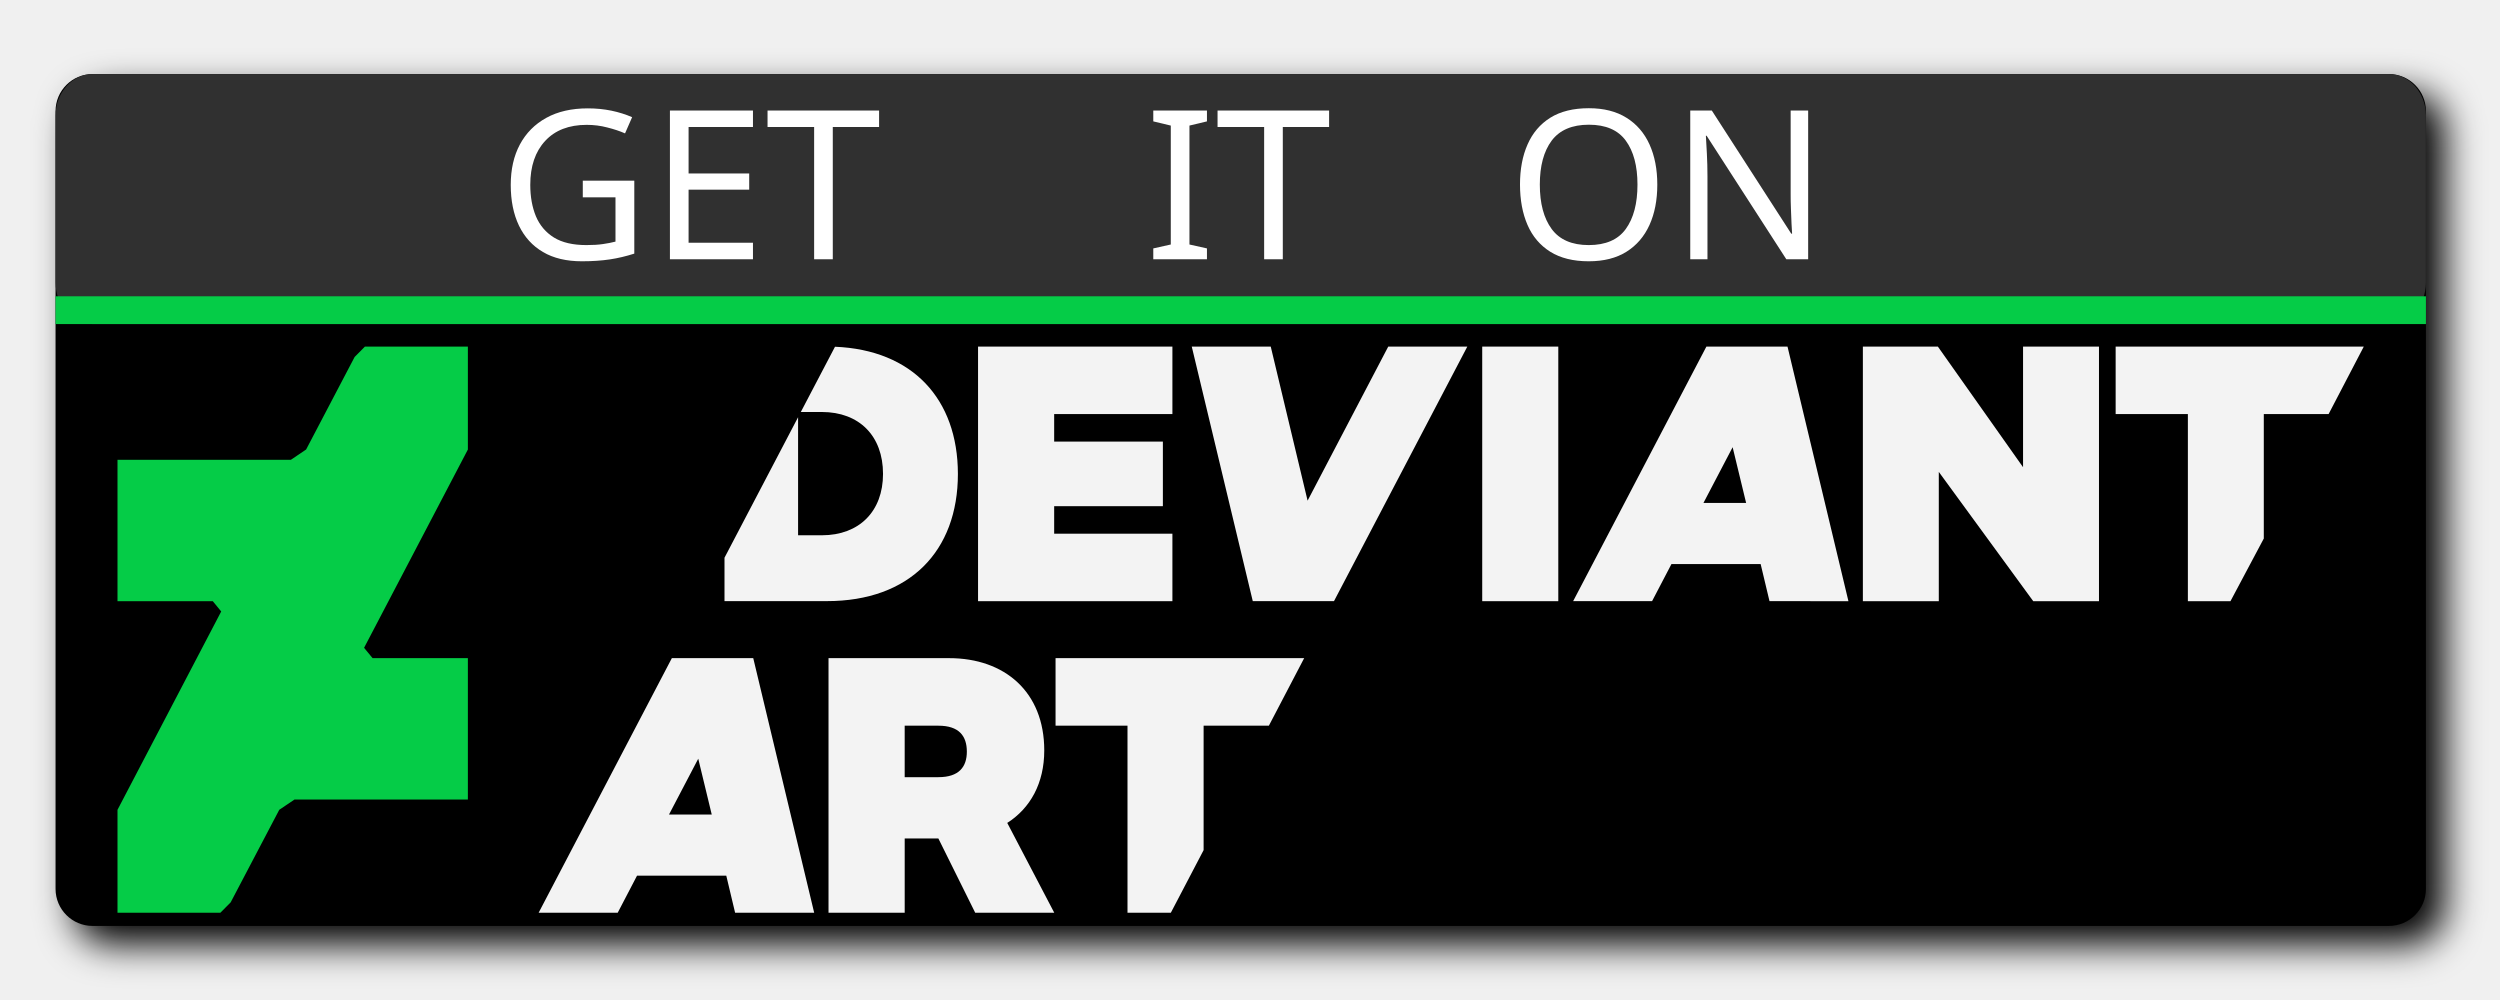
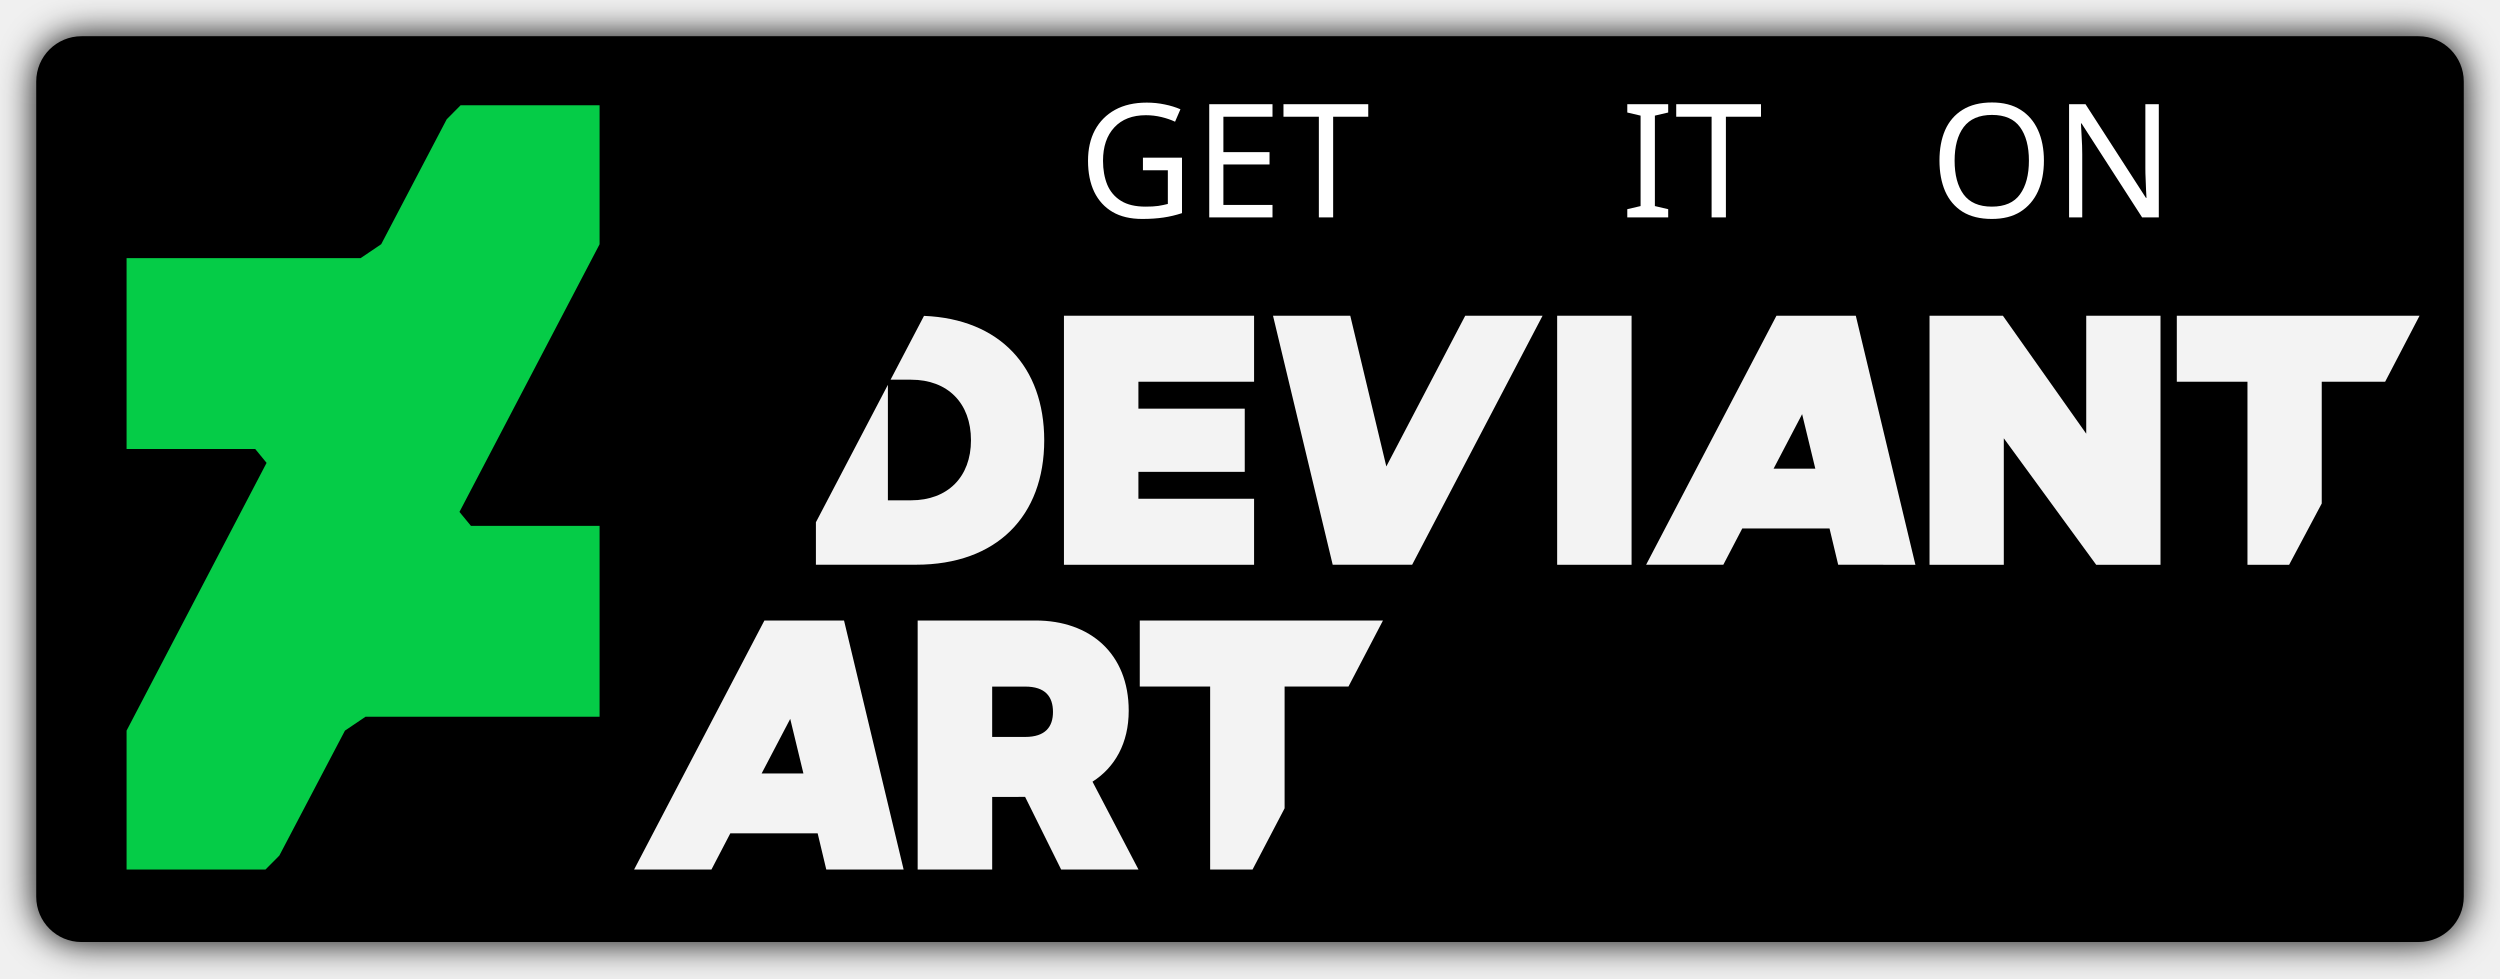
- <svg xmlns="http://www.w3.org/2000/svg" height="108" width="270" version="1.1" viewBox="0 0 270 108">
+ <svg xmlns="http://www.w3.org/2000/svg" height="108" width="276" version="1.1" viewBox="0 0 276 108">
  <defs>
    <filter id="filter4300" style="color-interpolation-filters:sRGB">
      <feGaussianBlur stdDeviation="2 2" result="blur" />
    </filter>
  </defs>
-   <rect rx="4" ry="3.915" height="92" filter="url(#filter4300)" width="256" y="10" x="8" />
-   <rect rx="4" ry="4" height="92" width="256" y="8" x="6" />
-   <g transform="translate(-794.61,37.43)">
-     <polygon points="845.14 48.916 845.14 33.65 834.85 33.65 833.93 32.533 845.14 11.121 845.14 0.002 845.14 0.002 834.02 0.002 832.91 1.123 827.67 11.117 826.02 12.232 807.3 12.232 807.3 27.498 817.59 27.498 818.5 28.609 807.3 50.029 807.3 61.145 807.3 61.145 818.41 61.145 819.52 60.027 824.77 50.029 826.42 48.916" fill="#05cc47" />
-     <g fill="#f3f3f3">
-       <path d="m867.17 33.65-14.387 27.495h8.539l2.086-4h9.641l0.953 4h8.539l-6.58-27.494h-8.791zm-0.308 16.889 3.159-6.029 1.457 6.029h-4.616z" />
-       <path d="m907.39 43.611c0-6.314-4.27-9.961-10.273-9.961h-13.027v27.496h8.227v-8.02h2l1.635-0.004 3.98 8.023h8.538l-5.077-9.701c2.487-1.585 3.997-4.274 3.997-7.833zm-11.428 2.893h-3.646v-5.559h3.646c2.223 0 3.067 1.111 3.067 2.803 0 1.643-0.844 2.756-3.067 2.756z" />
-       <polygon points="931.65 40.941 935.46 33.65 908.61 33.65 908.61 40.941 916.38 40.941 916.38 61.146 921.06 61.146 924.6 54.383 924.6 40.941" />
-     </g>
-     <g fill="#f3f3f3">
-       <rect y=".002" x="954.69" height="27.496" width="8.216" />
-       <path d="m884.79 0.018-3.692 7.047h2.268c4.048 0 6.61 2.588 6.61 6.684 0 4.043-2.562 6.631-6.61 6.631h-2.563v-12.751l-7.947 15.174v4.688h11.059c8.912 0 14.148-5.371 14.148-13.742-0.01-8.097-4.9-13.388-13.28-13.731z" />
-       <polygon points="921.23 0.002 900.24 0.002 900.24 27.498 921.23 27.498 921.23 20.209 908.46 20.209 908.46 17.238 920.2 17.238 920.2 10.262 908.46 10.262 908.46 7.289 921.23 7.289" />
-       <polygon points="931.85 0.002 923.32 0.002 929.91 27.494 938.68 27.494 953.08 0.002 944.54 0.002 935.83 16.641" />
-       <polygon points="1046.1 7.289 1049.9 0 1023.1 0 1023.1 7.289 1030.9 7.289 1030.9 27.498 1035.5 27.498 1039.1 20.732 1039.1 7.289" />
-       <path d="m978.9 0.002-14.391 27.492h8.525l2.094-4.008h9.631l0.957 4.008 8.525 0.004-6.58-27.496h-8.761zm-0.318 16.887 3.152-6.021 1.458 6.021h-4.61z" />
-       <polygon points="1014.2 27.498 1021.3 27.498 1021.3 0.002 1013.1 0.002 1013.1 13.027 1003.9 0.002 995.8 0.002 995.8 27.498 1004 27.498 1004 13.533" />
-     </g>
+   <rect rx="5" ry="5" height="100" filter="url(#filter4300)" width="268" y="4" x="4" />
+   <rect rx="5" ry="5" height="100" width="268" y="4" x="4" />
+   <polygon points="845.14 33.65 834.85 33.65 833.93 32.533 845.14 11.121 845.14 0.002 845.14 0.002 834.02 0.002 832.91 1.123 827.67 11.117 826.02 12.232 807.3 12.232 807.3 27.498 817.59 27.498 818.5 28.609 807.3 50.029 807.3 61.145 807.3 61.145 818.41 61.145 819.52 60.027 824.77 50.029 826.42 48.916 845.14 48.916" transform="matrix(1.38 0 0 1.38 -1100.1 11.62)" fill="#05cc47" />
+   <g transform="translate(-782.78 34.854)" fill="#f3f3f3">
+     <path d="m867.17 33.65-14.387 27.495h8.539l2.086-4h9.641l0.953 4h8.539l-6.58-27.494h-8.791zm-0.308 16.889 3.159-6.029 1.457 6.029h-4.616z" />
+     <path d="m907.39 43.611c0-6.314-4.27-9.961-10.273-9.961h-13.027v27.496h8.227v-8.02h2l1.635-0.004 3.98 8.023h8.538l-5.077-9.701c2.487-1.585 3.997-4.274 3.997-7.833zm-11.428 2.893h-3.646v-5.559h3.646c2.223 0 3.067 1.111 3.067 2.803 0 1.643-0.844 2.756-3.067 2.756z" />
+     <polygon points="916.38 40.941 916.38 61.146 921.06 61.146 924.6 54.383 924.6 40.941 931.65 40.941 935.46 33.65 908.61 33.65 908.61 40.941" />
  </g>
-   <rect rx="4" ry="4.5" height="27" width="256" y="8" x="6" fill="#303030" />
-   <g font-family="Neuropolitical" fill="#fff">
-     <text style="word-spacing:0px;letter-spacing:0px" xml:space="preserve" y="28" x="53.785" line-height="125%">
-       <tspan font-size="22.5px" y="28" x="53.785" font-family="Neuropolitical" fill="#ffffff">GET </tspan>
+   <g transform="translate(-782.78 34.854)" fill="#f3f3f3">
+     <rect y=".002" width="8.216" height="27.496" x="954.69" />
+     <path d="m884.79 0.018-3.692 7.047h2.268c4.048 0 6.61 2.588 6.61 6.684 0 4.043-2.562 6.631-6.61 6.631h-2.563v-12.751l-7.947 15.174v4.688h11.059c8.912 0 14.148-5.371 14.148-13.742-0.01-8.097-4.9-13.388-13.28-13.731z" />
+     <polygon points="921.23 20.209 908.46 20.209 908.46 17.238 920.2 17.238 920.2 10.262 908.46 10.262 908.46 7.289 921.23 7.289 921.23 0.002 900.24 0.002 900.24 27.498 921.23 27.498" />
+     <polygon points="944.54 0.002 935.83 16.641 931.85 0.002 923.32 0.002 929.91 27.494 938.68 27.494 953.08 0.002" />
+     <polygon points="1030.9 7.289 1030.9 27.498 1035.5 27.498 1039.1 20.732 1039.1 7.289 1046.1 7.289 1049.9 0 1023.1 0 1023.1 7.289" />
+     <path d="m978.9 0.002-14.391 27.492h8.525l2.094-4.008h9.631l0.957 4.008 8.525 0.004-6.58-27.496h-8.761zm-0.318 16.887 3.152-6.021 1.458 6.021h-4.61z" />
+     <polygon points="1014.2 27.498 1021.3 27.498 1021.3 0.002 1013.1 0.002 1013.1 13.027 1003.9 0.002 995.8 0.002 995.8 27.498 1004 27.498 1004 13.533" />
+   </g>
+   <g font-size="17.5px" font-family="Neuropolitical" fill="#ffffff">
+     <text style="word-spacing:0px;letter-spacing:0px" line-height="125%" y="24" x="119.055" xml:space="preserve">
+       <tspan font-size="17.5px" y="24" x="119.055" font-family="Neuropolitical" fill="#ffffff">GET </tspan>
    </text>
-     <text style="word-spacing:0px;letter-spacing:0px" xml:space="preserve" y="28" x="162.785" line-height="125%">
-       <tspan font-size="22.5px" y="28" x="162.785" font-family="Neuropolitical" fill="#ffffff">ON</tspan>
+     <text style="word-spacing:0px;letter-spacing:0px" line-height="125%" y="24" x="213.055" xml:space="preserve">
+       <tspan font-size="17.5px" y="24" x="213.055" font-family="Neuropolitical" fill="#ffffff">ON</tspan>
    </text>
-     <text style="word-spacing:0px;letter-spacing:0px" xml:space="preserve" y="28" x="123.65" line-height="125%">
-       <tspan font-size="22.5px" y="28" x="123.65" font-family="Neuropolitical" fill="#ffffff">IT</tspan>
+     <text style="word-spacing:0px;letter-spacing:0px" line-height="125%" y="24" x="178.95" xml:space="preserve">
+       <tspan font-size="17.5px" y="24" x="178.95" font-family="Neuropolitical" fill="#ffffff">IT</tspan>
    </text>
  </g>
-   <rect height="3" width="256" y="32" x="6" fill="#05cc47" />
</svg>
